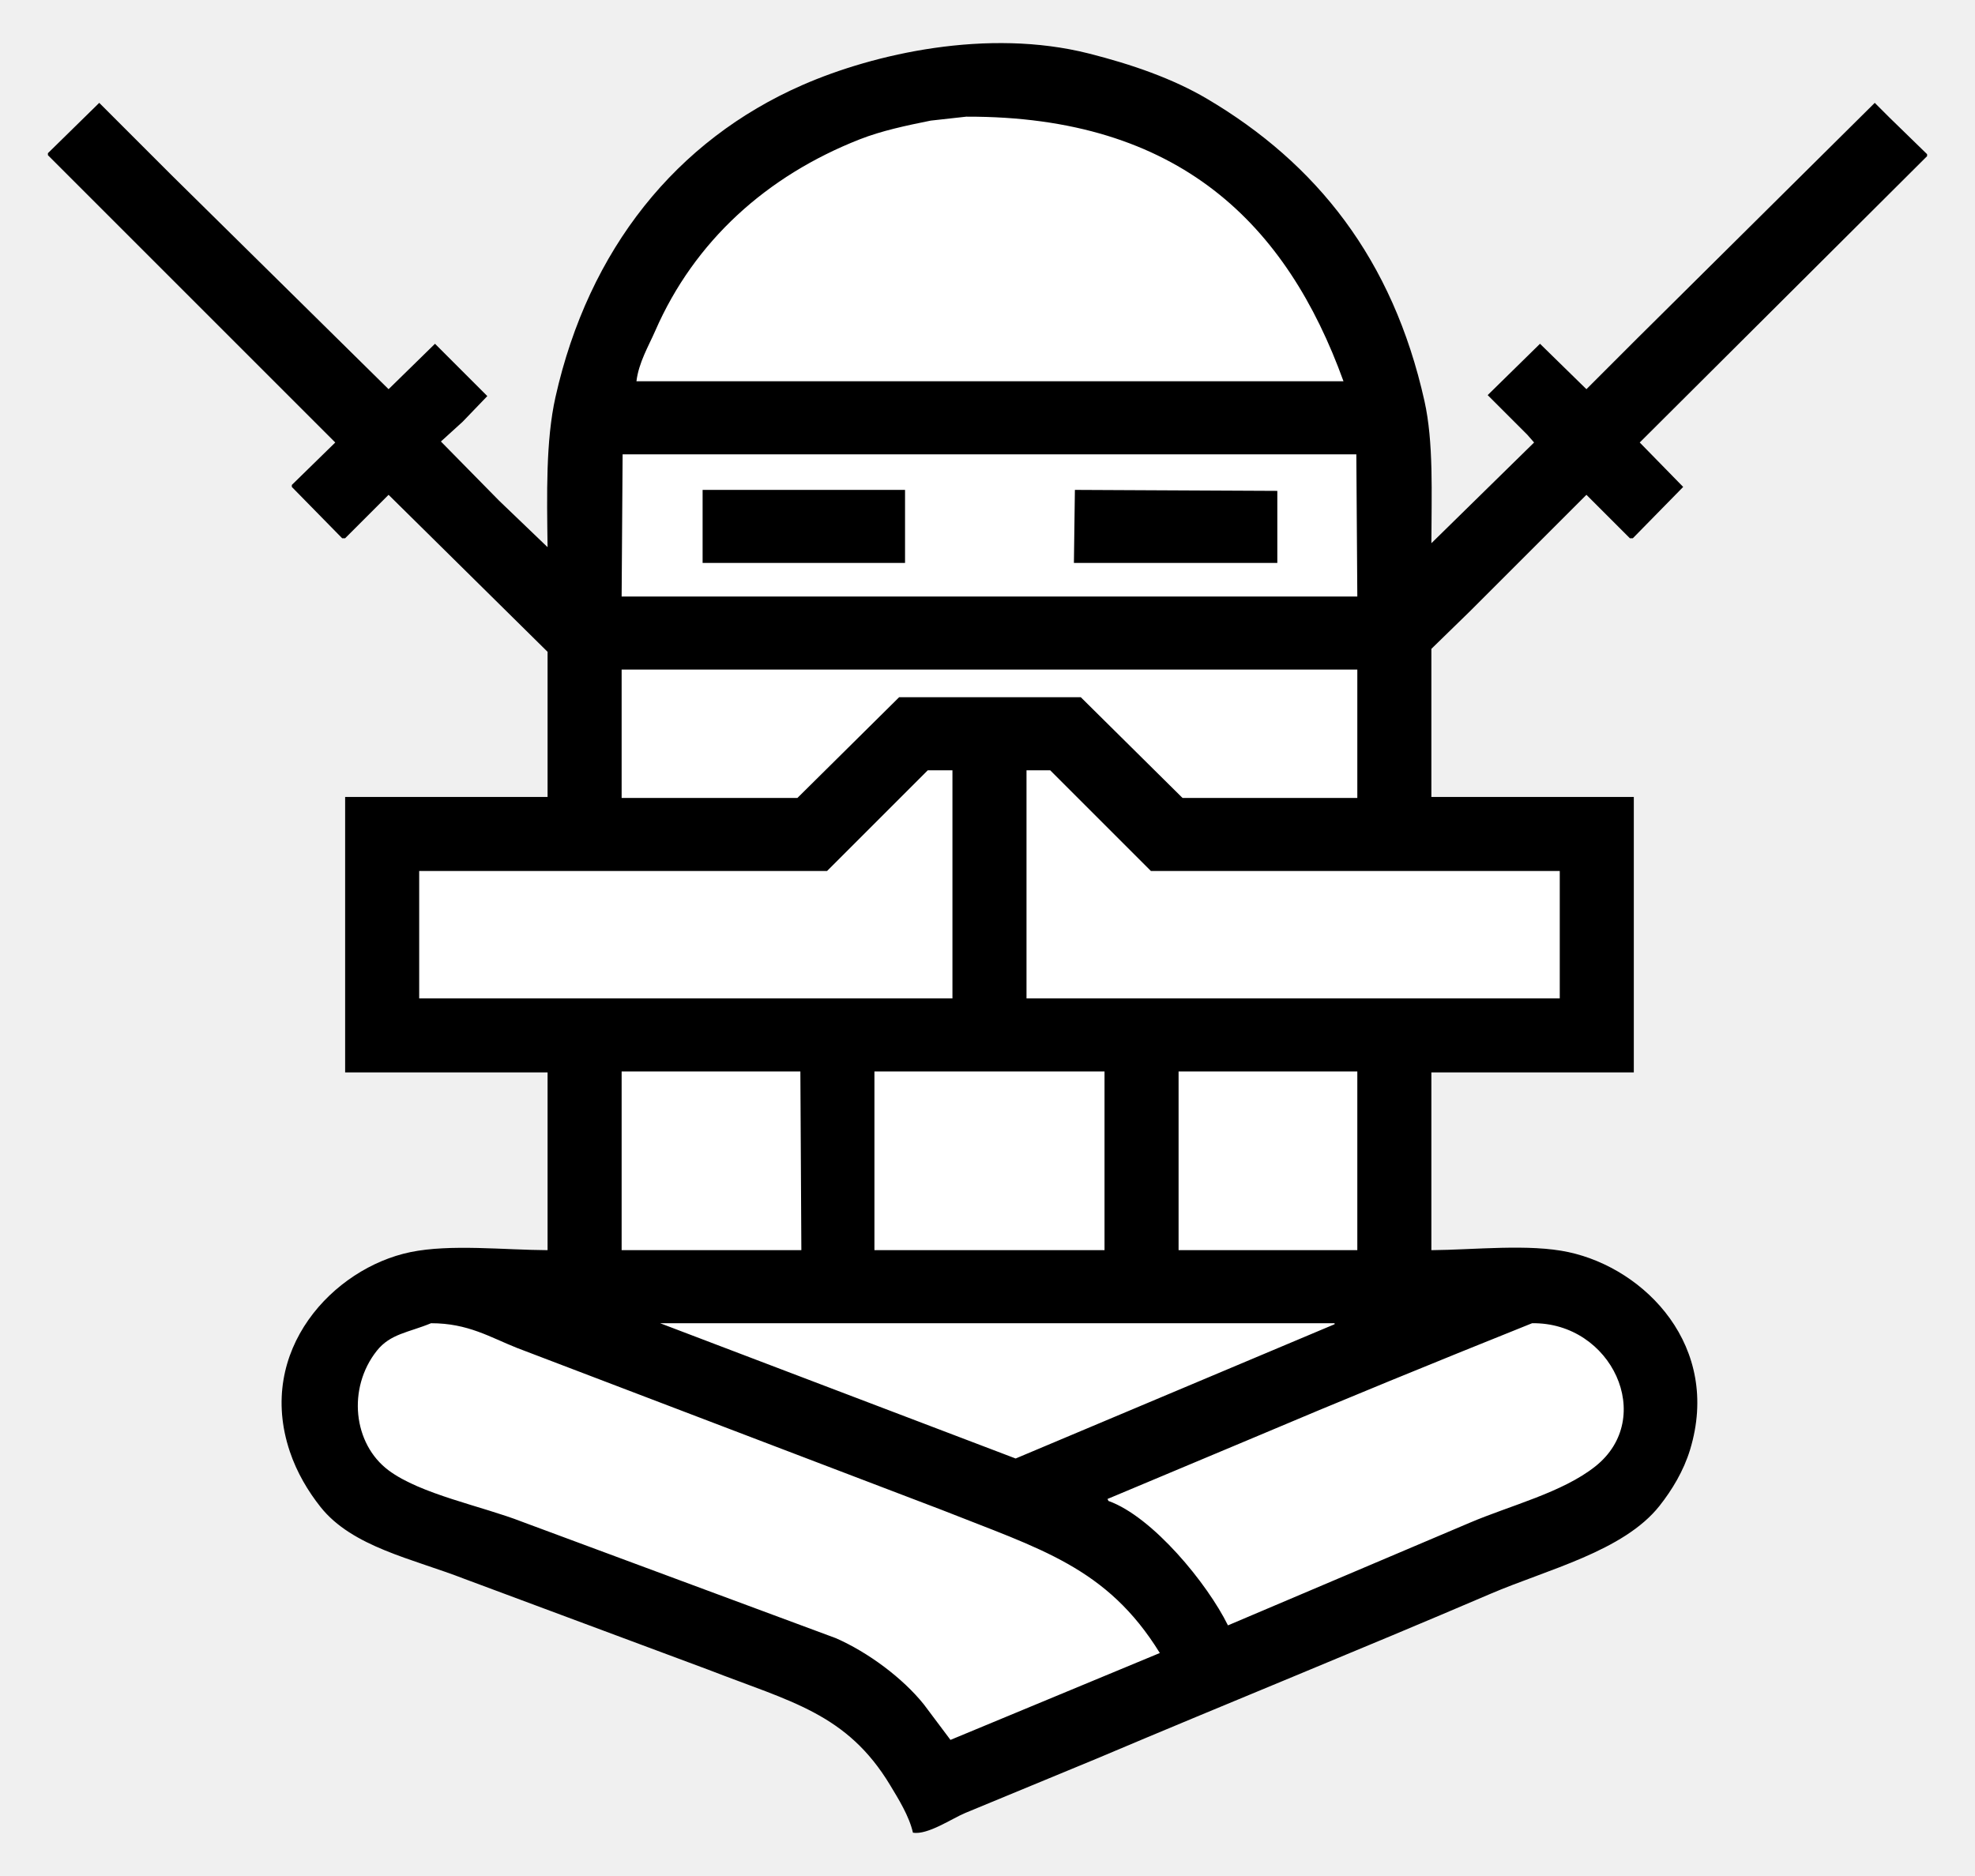
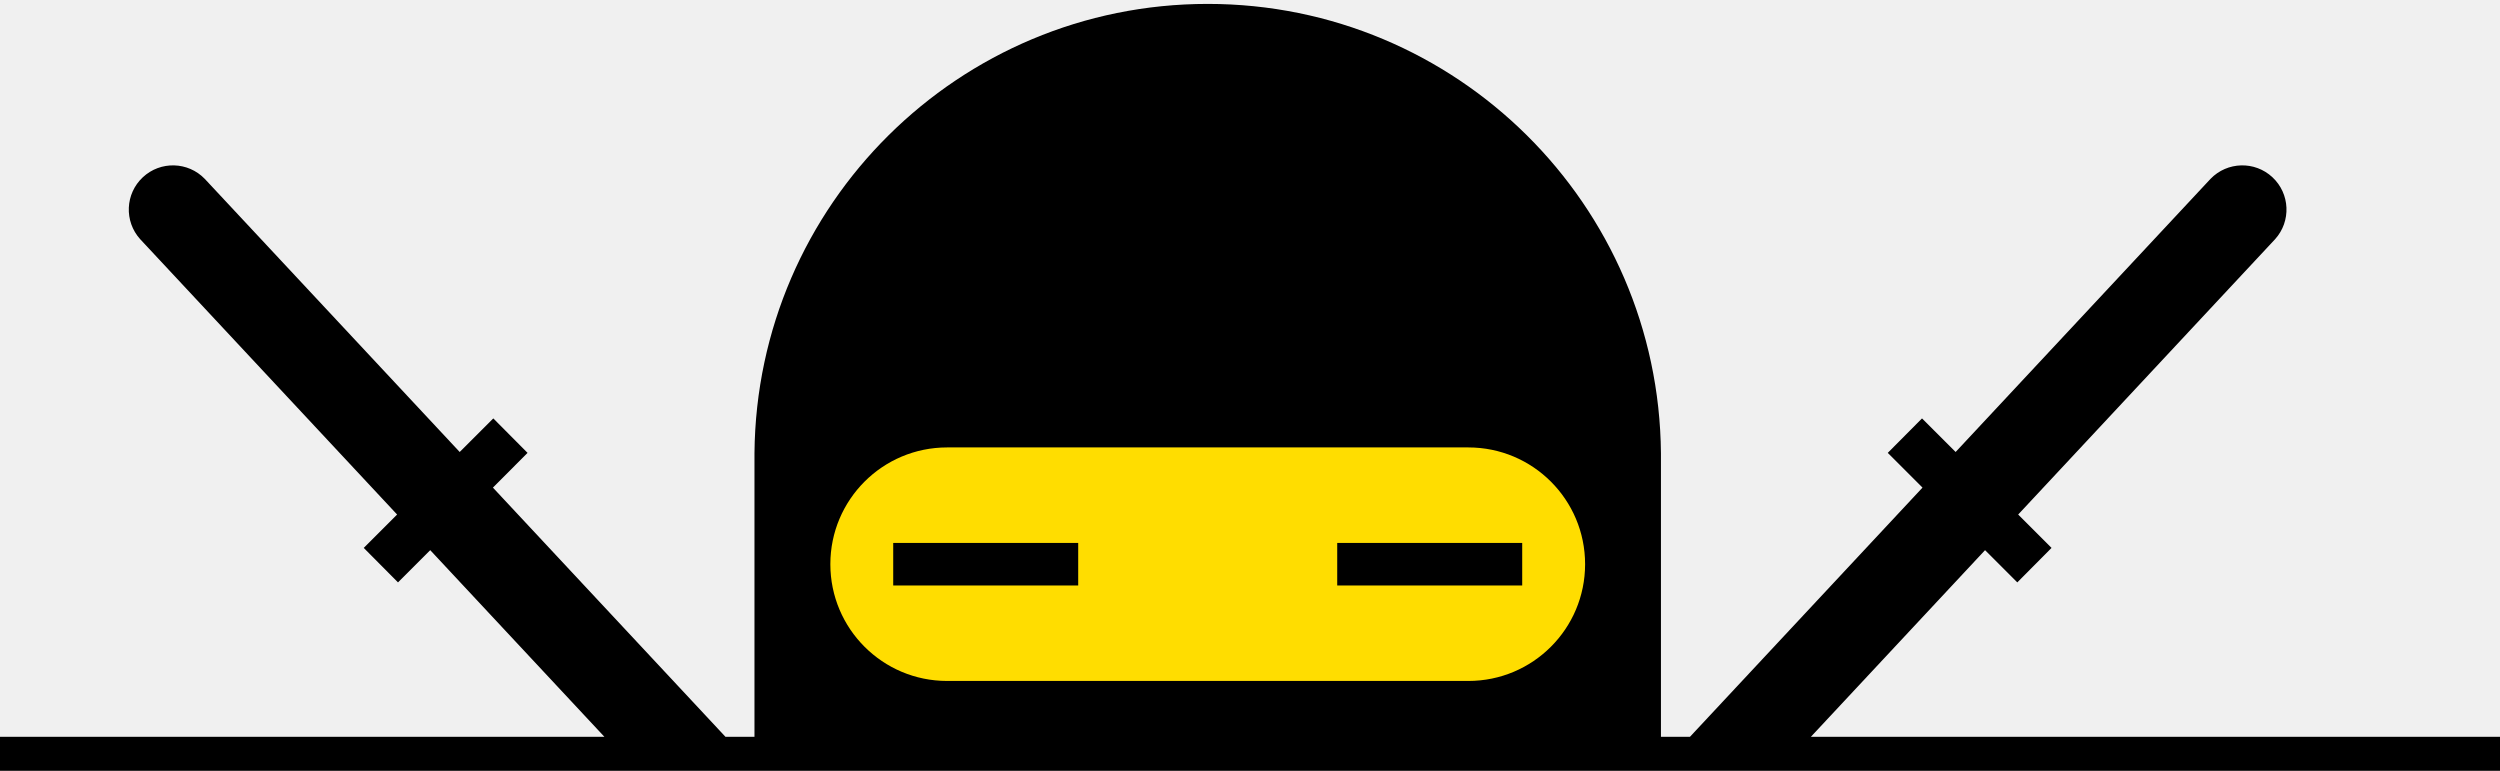
- <svg xmlns="http://www.w3.org/2000/svg" width="2000" height="1900" viewBox="0 0 2000 1900">
+ <svg xmlns="http://www.w3.org/2000/svg" viewBox="0 0 729.78 225">
  <defs>
-     <style>
-       .cls-1 {
-         fill: #fff;
-       }
- 
-       .cls-1, .cls-2 {
-         fill-rule: evenodd;
-       }
-     </style>
+     <style>.cls-1{fill:#fd0;}</style>
  </defs>
-   <path class="cls-1" d="M1410,1162h205v279H1410v180c43.9-.36,98.95-6.67,139,2,78.02,16.89,154.65,95.77,123,200-6.56,21.6-18.37,41.04-31,57-36.39,45.97-113.78,64.49-171,89-132.12,56.6-265.37,110.45-399,167q-66.495,27.495-133,55c-13.566,5.65-37.982,22.45-53,20-3.863-16.96-14.752-34.3-23-48-43.894-72.88-100.882-84.63-184-117q-123.488-45.99-247-92c-52.538-20.46-113.789-32.3-146-73-12.641-15.97-23.86-34.77-31-56-34.535-102.67,44.238-185.88,122-202,40.408-8.38,94.817-2.21,139-2V1441H310V1162H515V1015L354,856l-44,44h-3l-51-52v-2l44-43L9,512v-2l52-51,73,73L354,749l47-46,53,53-25,26-22,20,59,60,49,47c-0.729-53.331-1.864-107.969,8-152,33.576-149.877,122.514-260.13,250-316,72.873-31.936,187.909-57.8,290-32,43.53,11,85.22,25.437,120,46,110.51,65.345,187.88,162.051,220,306,9.34,41.846,7.13,93.715,7,144q51.99-51,104-102-3.495-4-7-8-19.995-20-40-40,26.49-26,53-52,23.505,23,47,46,25.5-25.5,51-51Q1738.5,578.512,1859,459l15,15q19.005,18.5,38,37v2L1621,803q22.005,22.5,44,45-25.5,26-51,52h-3q-22.005-22-44-44L1449,974q-19.5,19-39,38v150Z" transform="translate(39.5 -354.844)" />
-   <path class="cls-2" d="M1410,1162h205v279H1410v180c43.9-.36,98.95-6.67,139,2,78.02,16.89,154.65,95.77,123,200-6.56,21.6-18.37,41.04-31,57-36.39,45.97-113.78,64.49-171,89-132.12,56.6-265.37,110.45-399,167q-66.495,27.495-133,55c-13.566,5.65-37.982,22.45-53,20-3.863-16.96-14.752-34.3-23-48-43.894-72.88-100.882-84.63-184-117q-123.488-45.99-247-92c-52.538-20.46-113.789-32.3-146-73-12.641-15.97-23.86-34.77-31-56-34.535-102.67,44.238-185.88,122-202,40.408-8.38,94.817-2.21,139-2V1441H310V1162H515V1015L354,856l-44,44h-3l-51-52v-2l44-43L9,512v-2l52-51,73,73L354,749l47-46,53,53-25,26-22,20,59,60,49,47c-0.729-53.331-1.864-107.969,8-152,33.576-149.877,122.514-260.13,250-316,72.873-31.936,187.909-57.8,290-32,43.53,11,85.22,25.437,120,46,110.51,65.345,187.88,162.051,220,306,9.34,41.846,7.13,93.715,7,144q51.99-51,104-102-3.495-4-7-8-19.995-20-40-40,26.49-26,53-52,23.505,23,47,46,25.5-25.5,51-51Q1738.5,578.512,1859,459l15,15q19.005,18.5,38,37v2L1621,803q22.005,22.5,44,45-25.5,26-51,52h-3q-22.005-22-44-44L1449,974q-19.5,19-39,38v150ZM939,473l-36,4c-24.935,5.029-49.845,10.29-72,19-93.95,36.937-167.218,102.836-207,194-6.647,15.232-16.689,31.977-19,51h716C1263.69,582.526,1155.11,472.326,939,473ZM591,815q-0.5,71.993-1,144h745q-0.495-71.993-1-144H591Zm81,36H877v74H672V851Zm582,74H1048q0.495-37,1-74l205,1v73ZM590,1033v130H768q51.5-51,103-102h184q51.495,51,103,102h177V1033H590ZM385,1237v129H925V1135H900q-51,51-102,102H385Zm615-102v231h540V1237H1126l-102-102h-24ZM590,1440v181H772q-0.5-90.495-1-181H590Zm256,0v181h233V1440H846Zm308,0v181h181V1440H1154ZM397,1695c-22.687,9.44-41.229,10.56-55,28-29.812,37.76-24.065,94.03,12,121,32.377,24.21,94.505,36.2,135,52l318,118c32.741,14.37,67.752,40.47,89,67q13.5,18,27,36l212-88c-53.61-86.96-121.21-105.36-221-145q-155.985-59.49-312-119-58.993-22.5-118-45C456.948,1709.28,434.415,1694.95,397,1695Zm232,0q179.982,68.49,360,137l323-136v-1H629Zm883,0c-98.58,39.57-191.71,77.61-287,118q-71.49,30-143,60c0.33,0.67.67,1.33,1,2,44.81,16.04,100.26,83.8,121,126q122.49-51.99,245-104c41.13-17.52,93.54-30.44,127-57C1637.78,1790.96,1592.54,1693.86,1512,1695Z" transform="translate(39.5 -354.844)" />
+   <g id="Layer_2" data-name="Layer 2">
+     <g id="Layer_1-2" data-name="Layer 1">
+       <path d="M528.62,215.08l50.84-54.48,9.41,9.41,10-10.07-9.74-9.74,75-80.38a12.9,12.9,0,0,0-18.86-17.6l-74.4,79.72-9.81-9.8-10,10.06,10.14,10.14-67.88,72.74h-8.47V132.3a132.31,132.31,0,0,0-264.61,0v82.78h-8.47l-67.88-72.74L154,132.2l-10-10.06-9.81,9.8L59.78,52.22a12.9,12.9,0,0,0-18.86,17.6l75,80.38-9.74,9.74,10,10.07,9.41-9.41,50.84,54.48H0V225H729.78v-9.92Z" />
+       <rect class="cls-1" x="242.39" y="130.61" width="220.32" height="68.17" rx="34.08" />
+       <rect x="260.74" y="158.49" width="54" height="12.42" />
+       <rect x="390.35" y="158.49" width="54" height="12.42" />
+     </g>
+   </g>
</svg>
